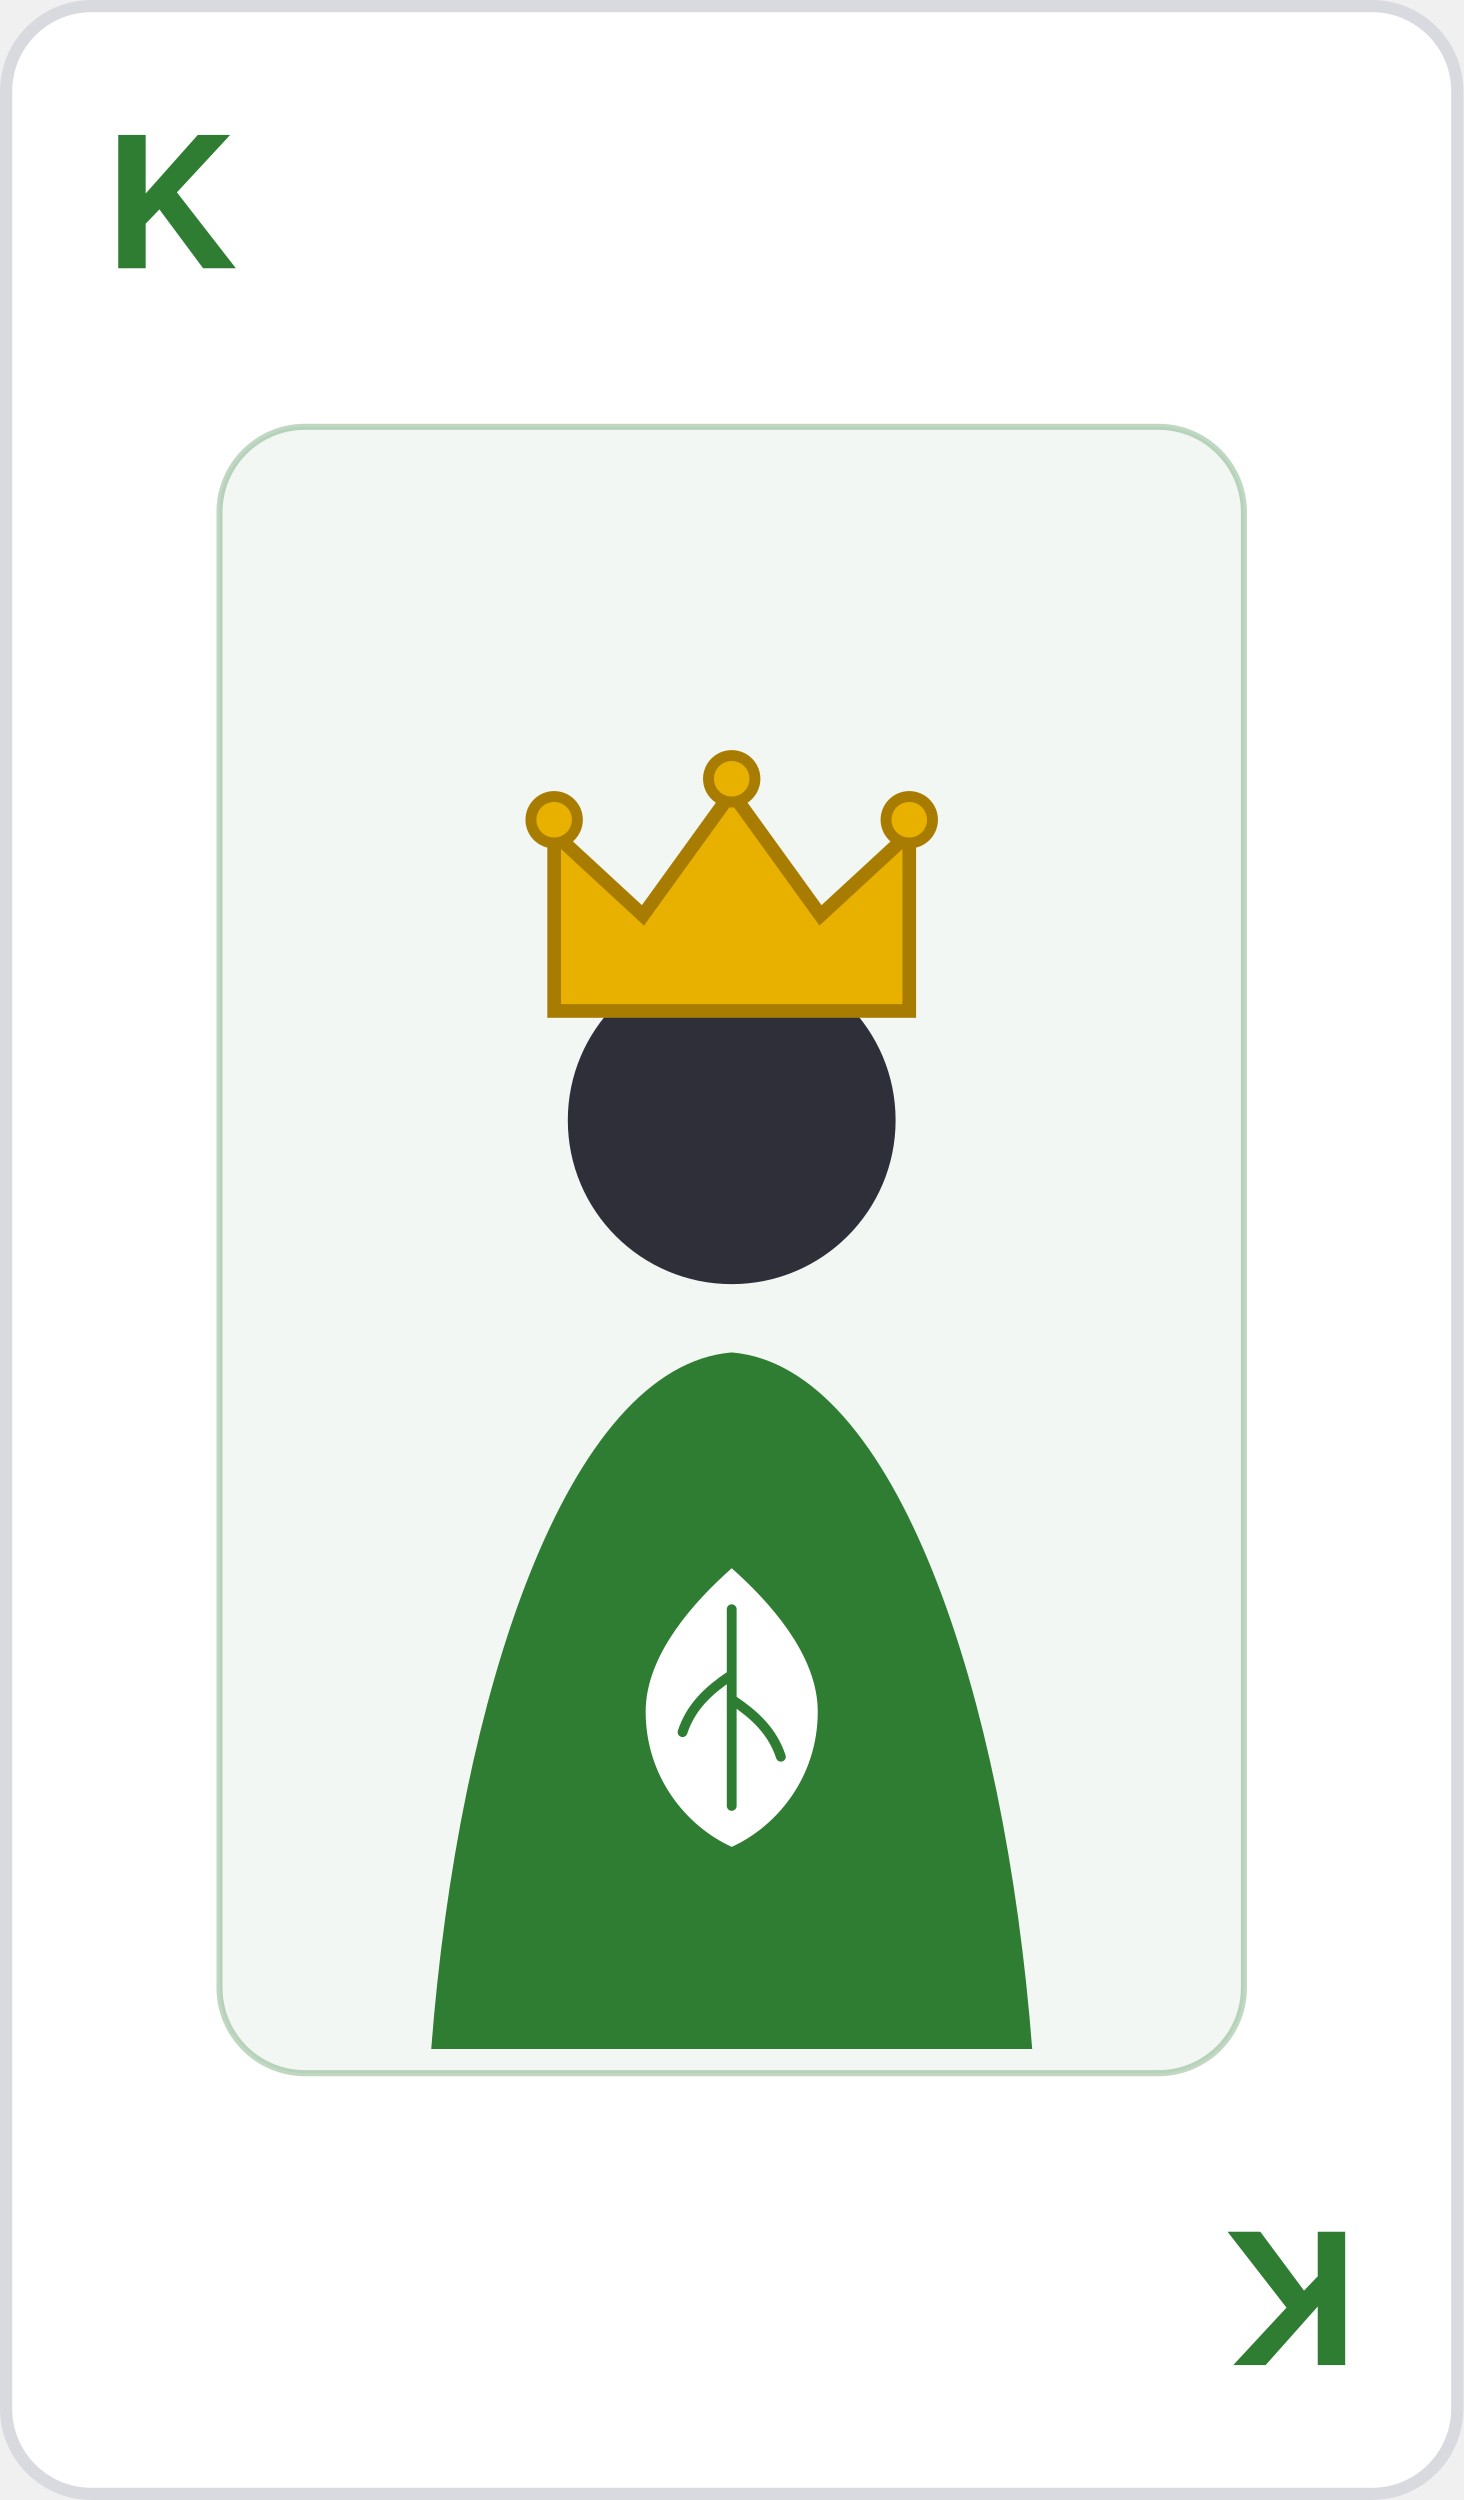
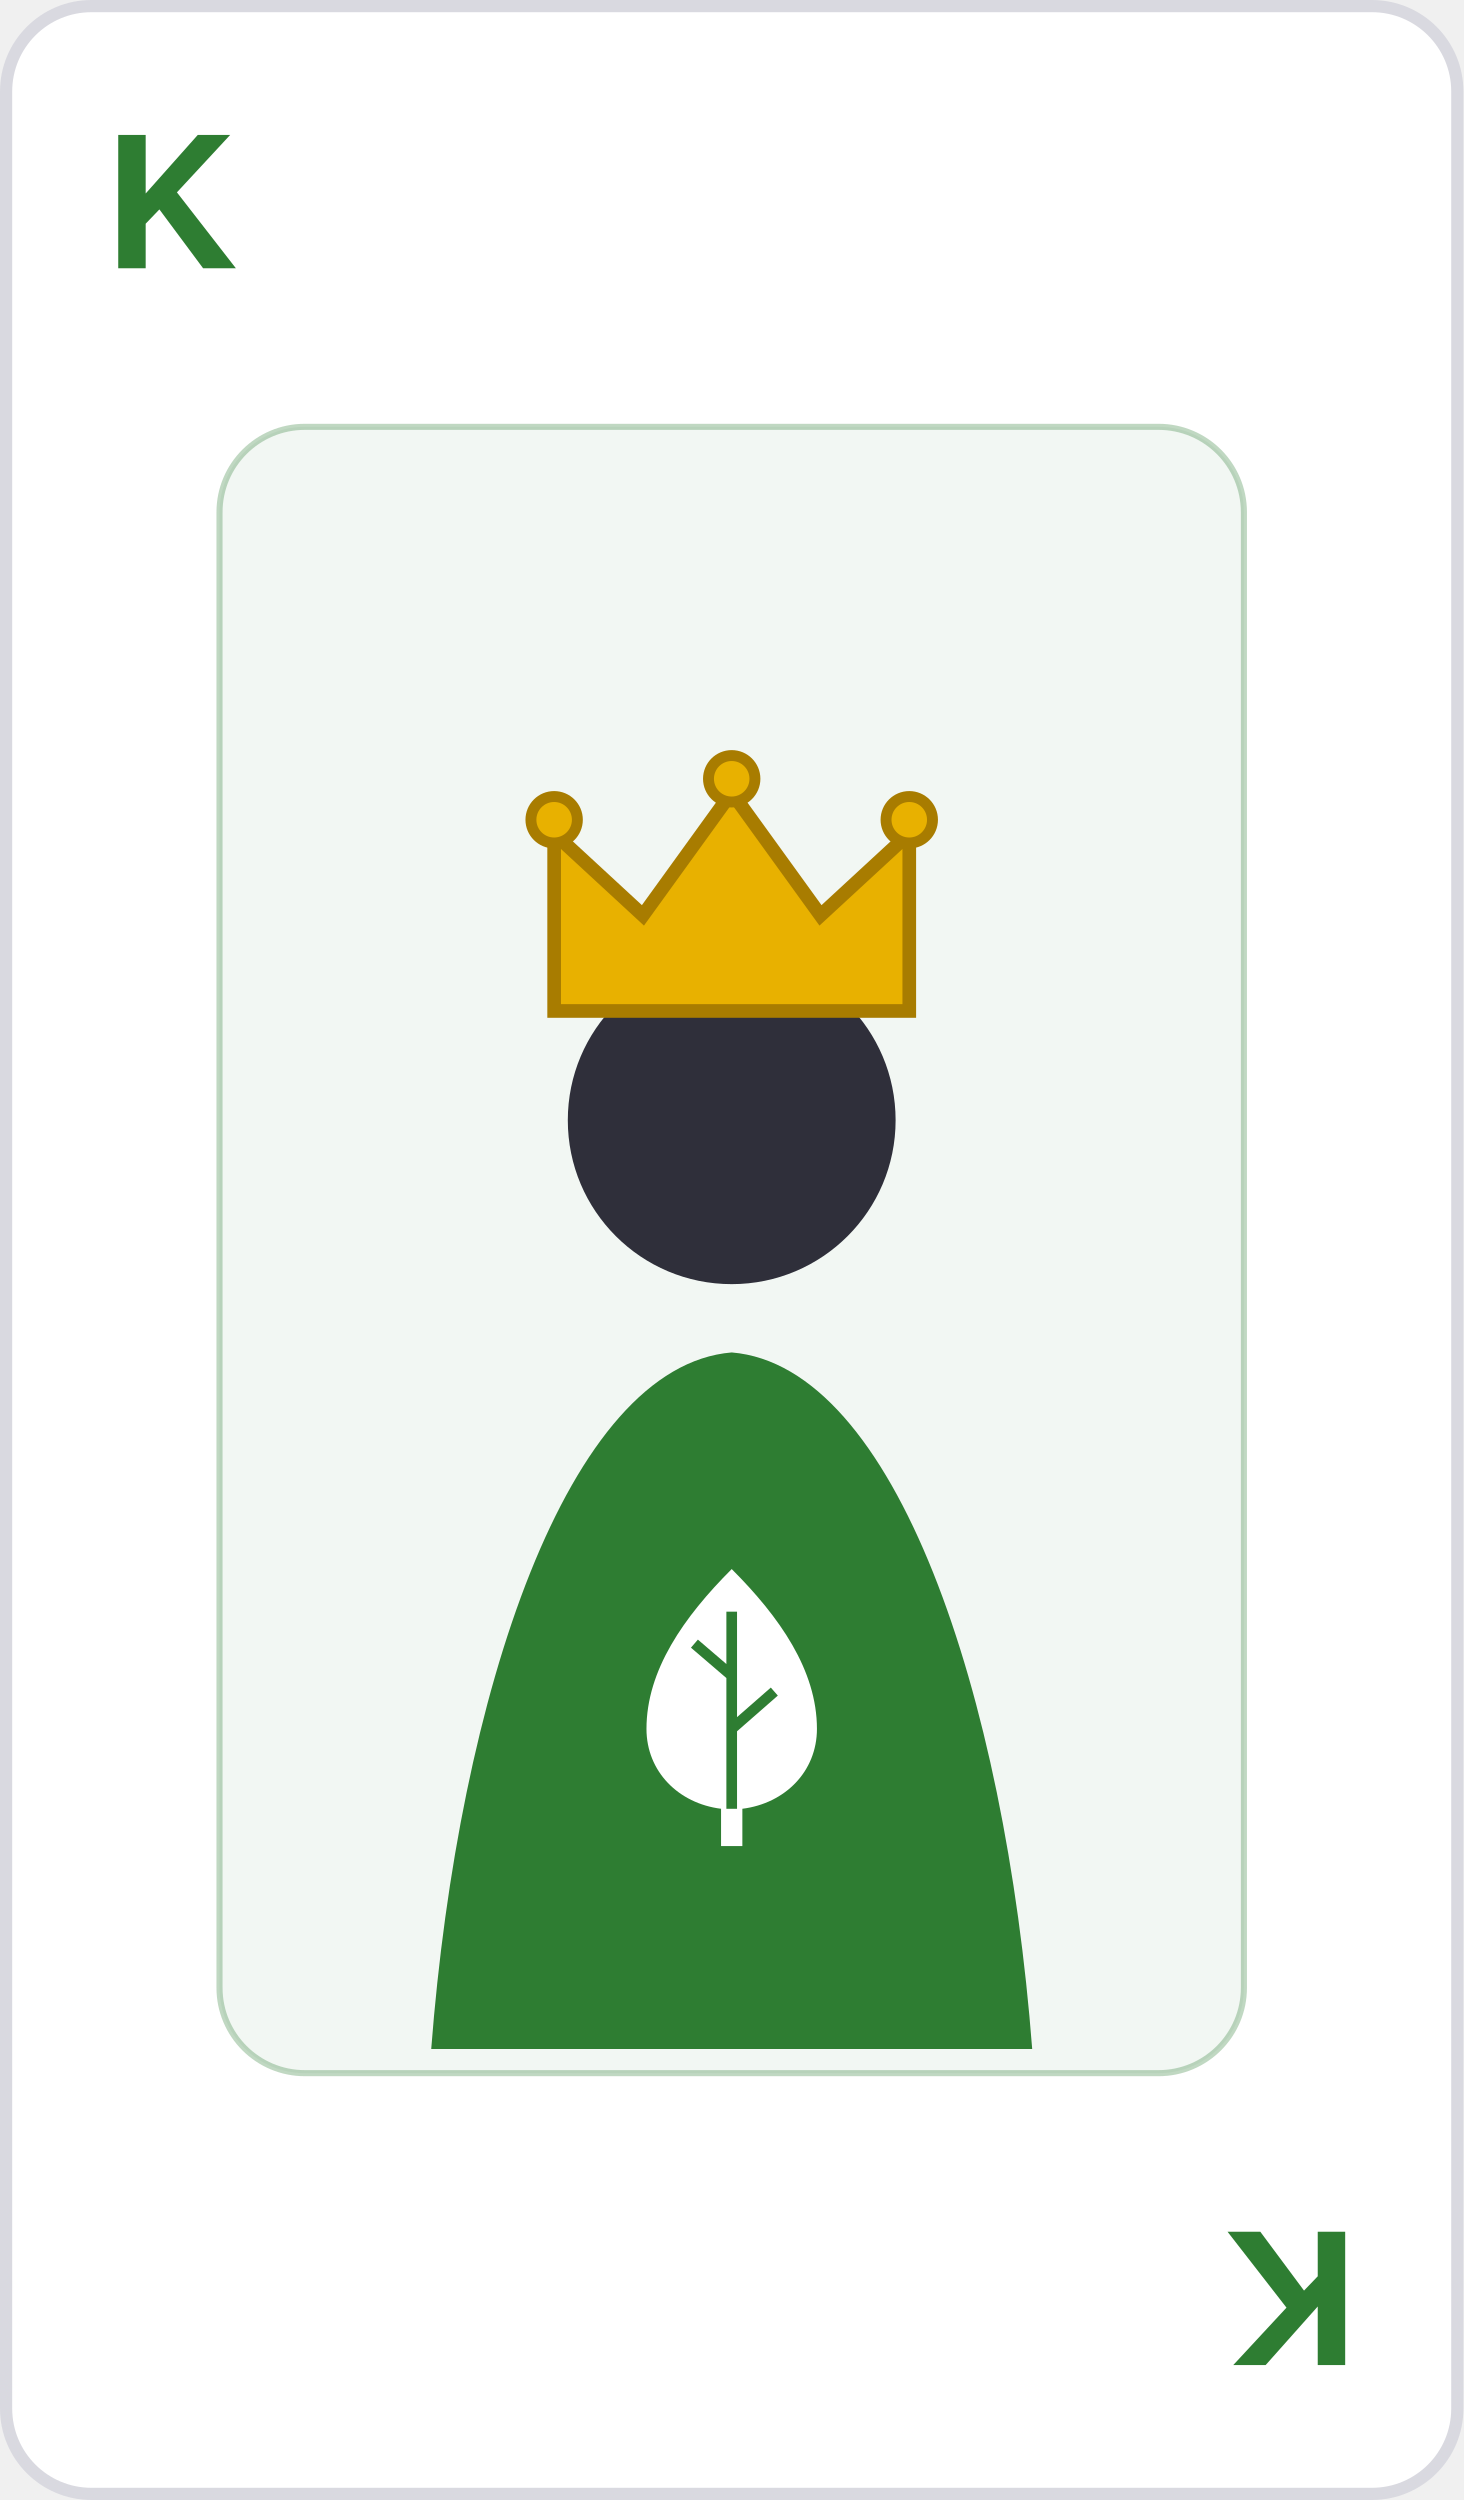
<svg xmlns="http://www.w3.org/2000/svg" viewBox="0 0 240 410" width="240" height="410">
  <rect x="1" y="1" width="238" height="408" rx="14" fill="#ffffff" stroke="#d9d9e0" stroke-width="2" />
  <g>
    <text x="28" y="44" text-anchor="middle" font-family="-apple-system, 'Segoe UI', Helvetica, Arial, sans-serif" font-size="30" font-weight="700" fill="#2e7d32">K</text>
  </g>
  <g transform="rotate(180 120 205)">
    <text x="28" y="44" text-anchor="middle" font-family="-apple-system, 'Segoe UI', Helvetica, Arial, sans-serif" font-size="30" font-weight="700" fill="#2e7d32">K</text>
  </g>
  <rect x="36" y="70" width="168" height="270" rx="14" fill="#2e7d32" fill-opacity="0.06" stroke="#2e7d32" stroke-opacity="0.3" />
  <g transform="translate(120 205) scale(1.12) translate(-120 -205)">
    <circle cx="120" cy="186" r="24" fill="#2f2f3a" />
    <path d="M76 322 C80 270 96 222 120 220 C144 222 160 270 164 322 Z" fill="#2e7d32" />
-     <g transform="translate(120 272) scale(0.6)">
-       <path d="M0 -34 C9 -26 21 -13 21 1 C21 17 11 29 0 34 C-11 29 -21 17 -21 1 C-21 -13 -9 -26 0 -34 Z" fill="#ffffff" />
-       <path d="M0 -24 L0 24 M0 -8 C-6 -4 -10 0 -12 6 M0 -2 C6 2 10 6 12 12" stroke="#2e7d32" stroke-width="2.4" stroke-linecap="round" fill="none" opacity="1" />
+     <g transform="translate(120 272) scale(0.78)">
+       <g transform="translate(-32 -32)">
+         <path fill="#ffffff" d="M32 6c9 9 16 19 16 30 0 8-6 14-14 15v7h-4v-7C22 50 16 44 16 36 16 25 23 15 32 6z" />
+         <path stroke="#2e7d32" stroke-width="2" fill="none" d="M32 14v37M32 26l-7-6M32 36l8-7" />
+       </g>
    </g>
    <path d="M94 170 L94 144 L107 156 L120 138 L133 156 L146 144 L146 170 Z" fill="#e8b100" stroke="#a87c00" stroke-width="2" />
    <circle cx="94" cy="142" r="3.4" fill="#e8b100" stroke="#a87c00" stroke-width="1.6" />
    <circle cx="120" cy="136" r="3.4" fill="#e8b100" stroke="#a87c00" stroke-width="1.6" />
    <circle cx="146" cy="142" r="3.4" fill="#e8b100" stroke="#a87c00" stroke-width="1.6" />
  </g>
</svg>
